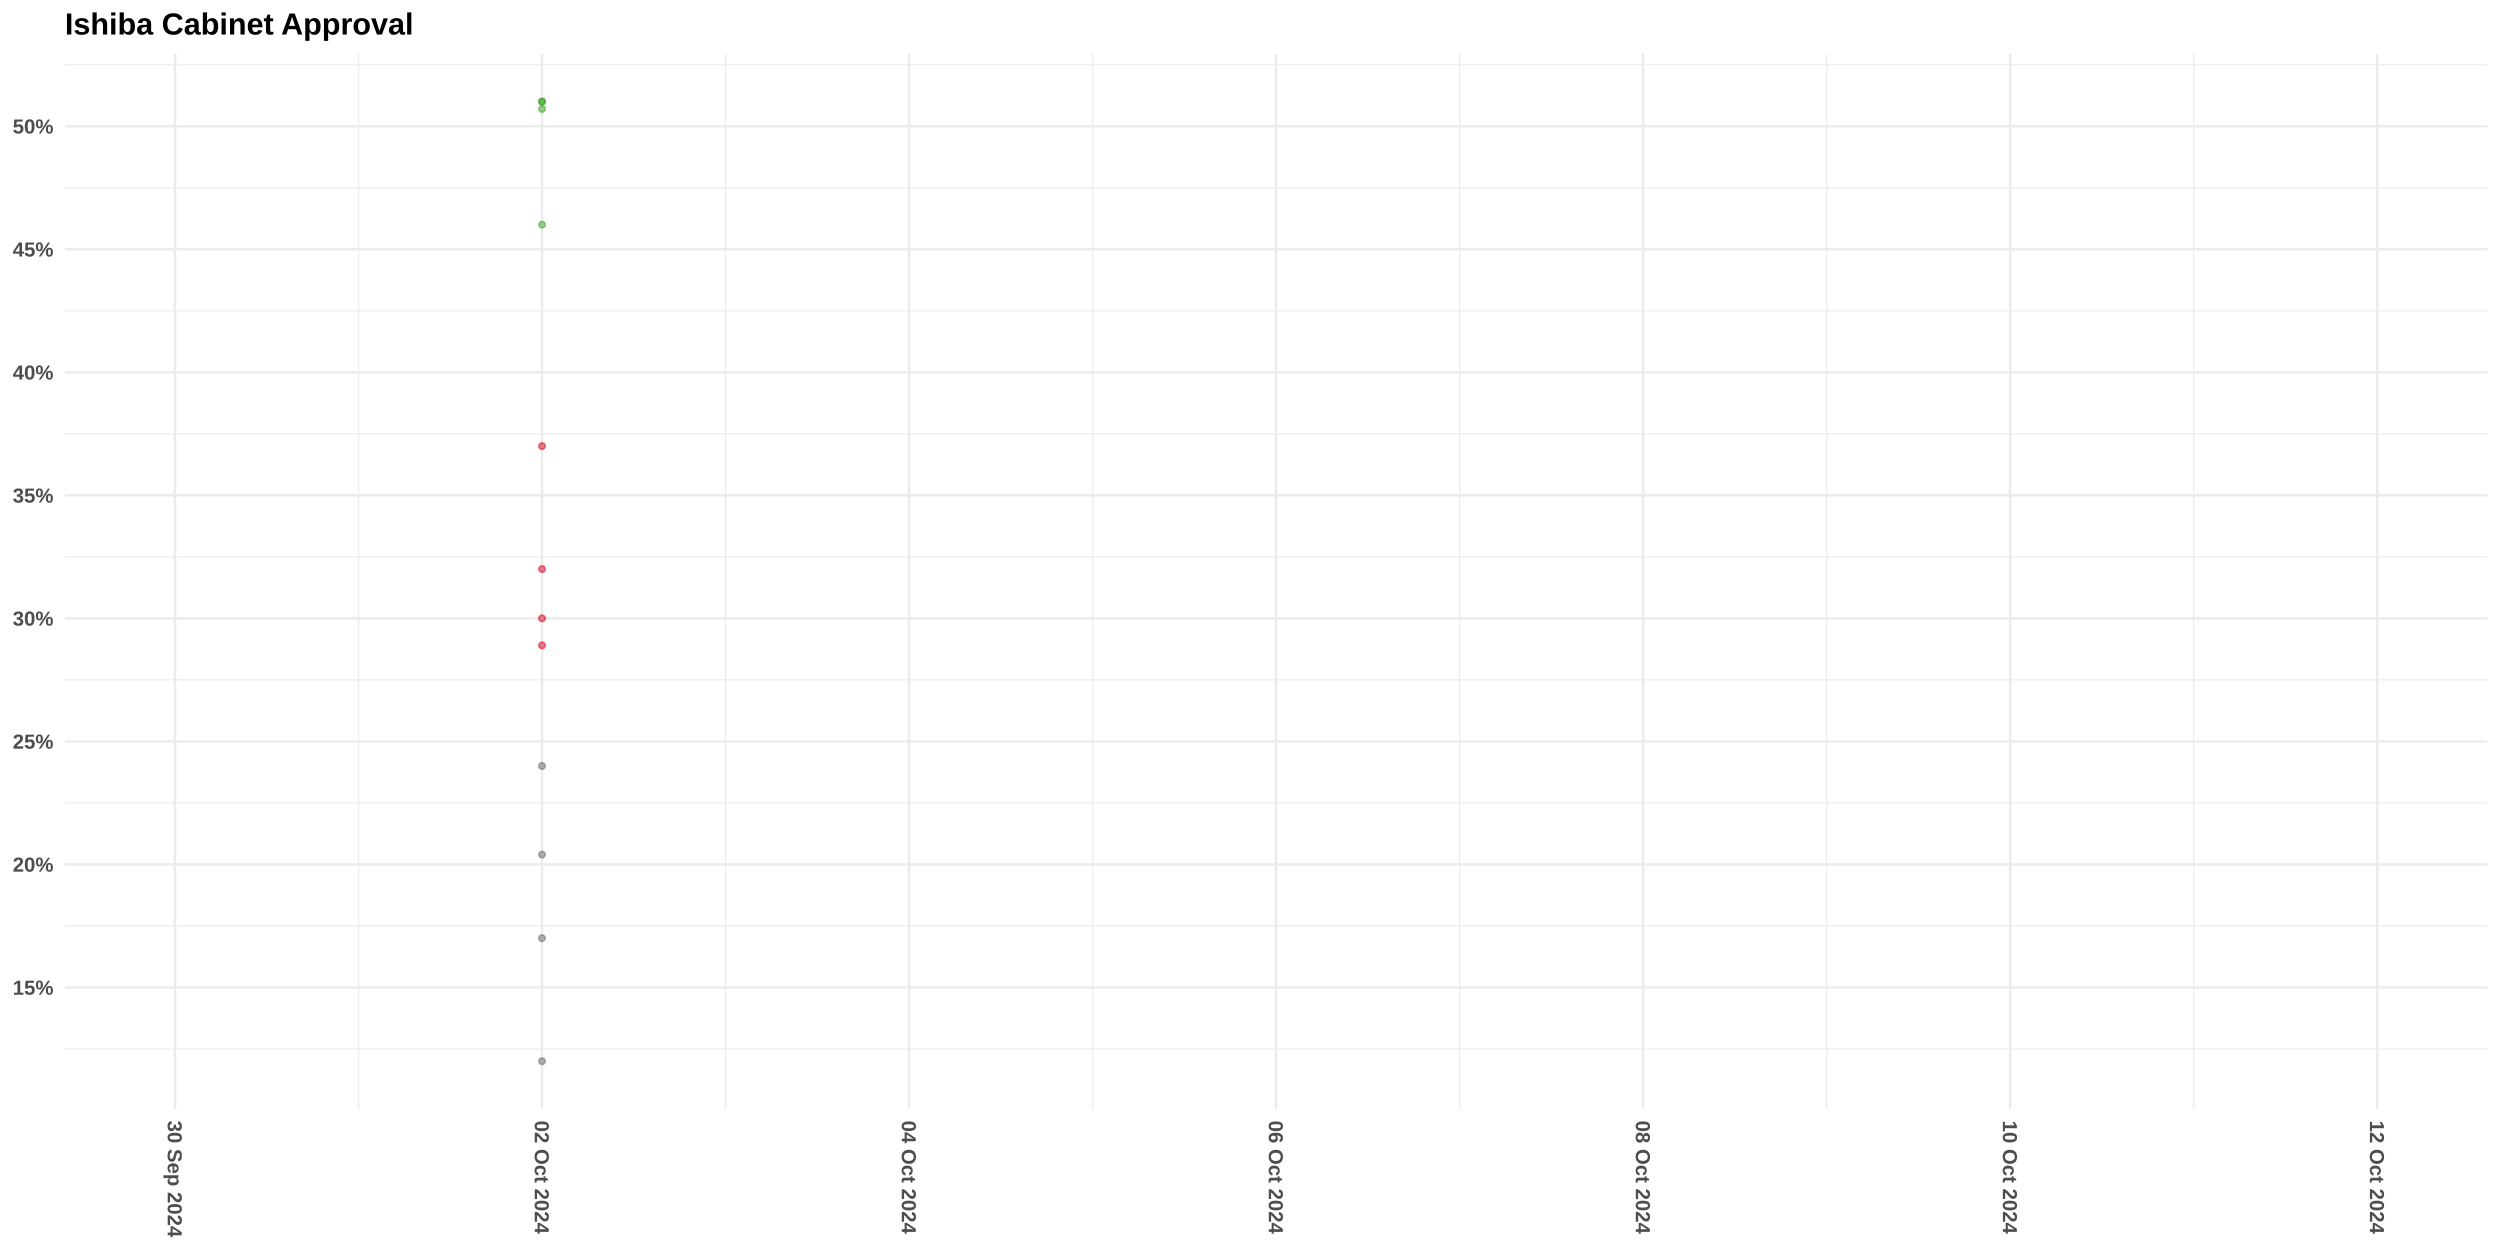
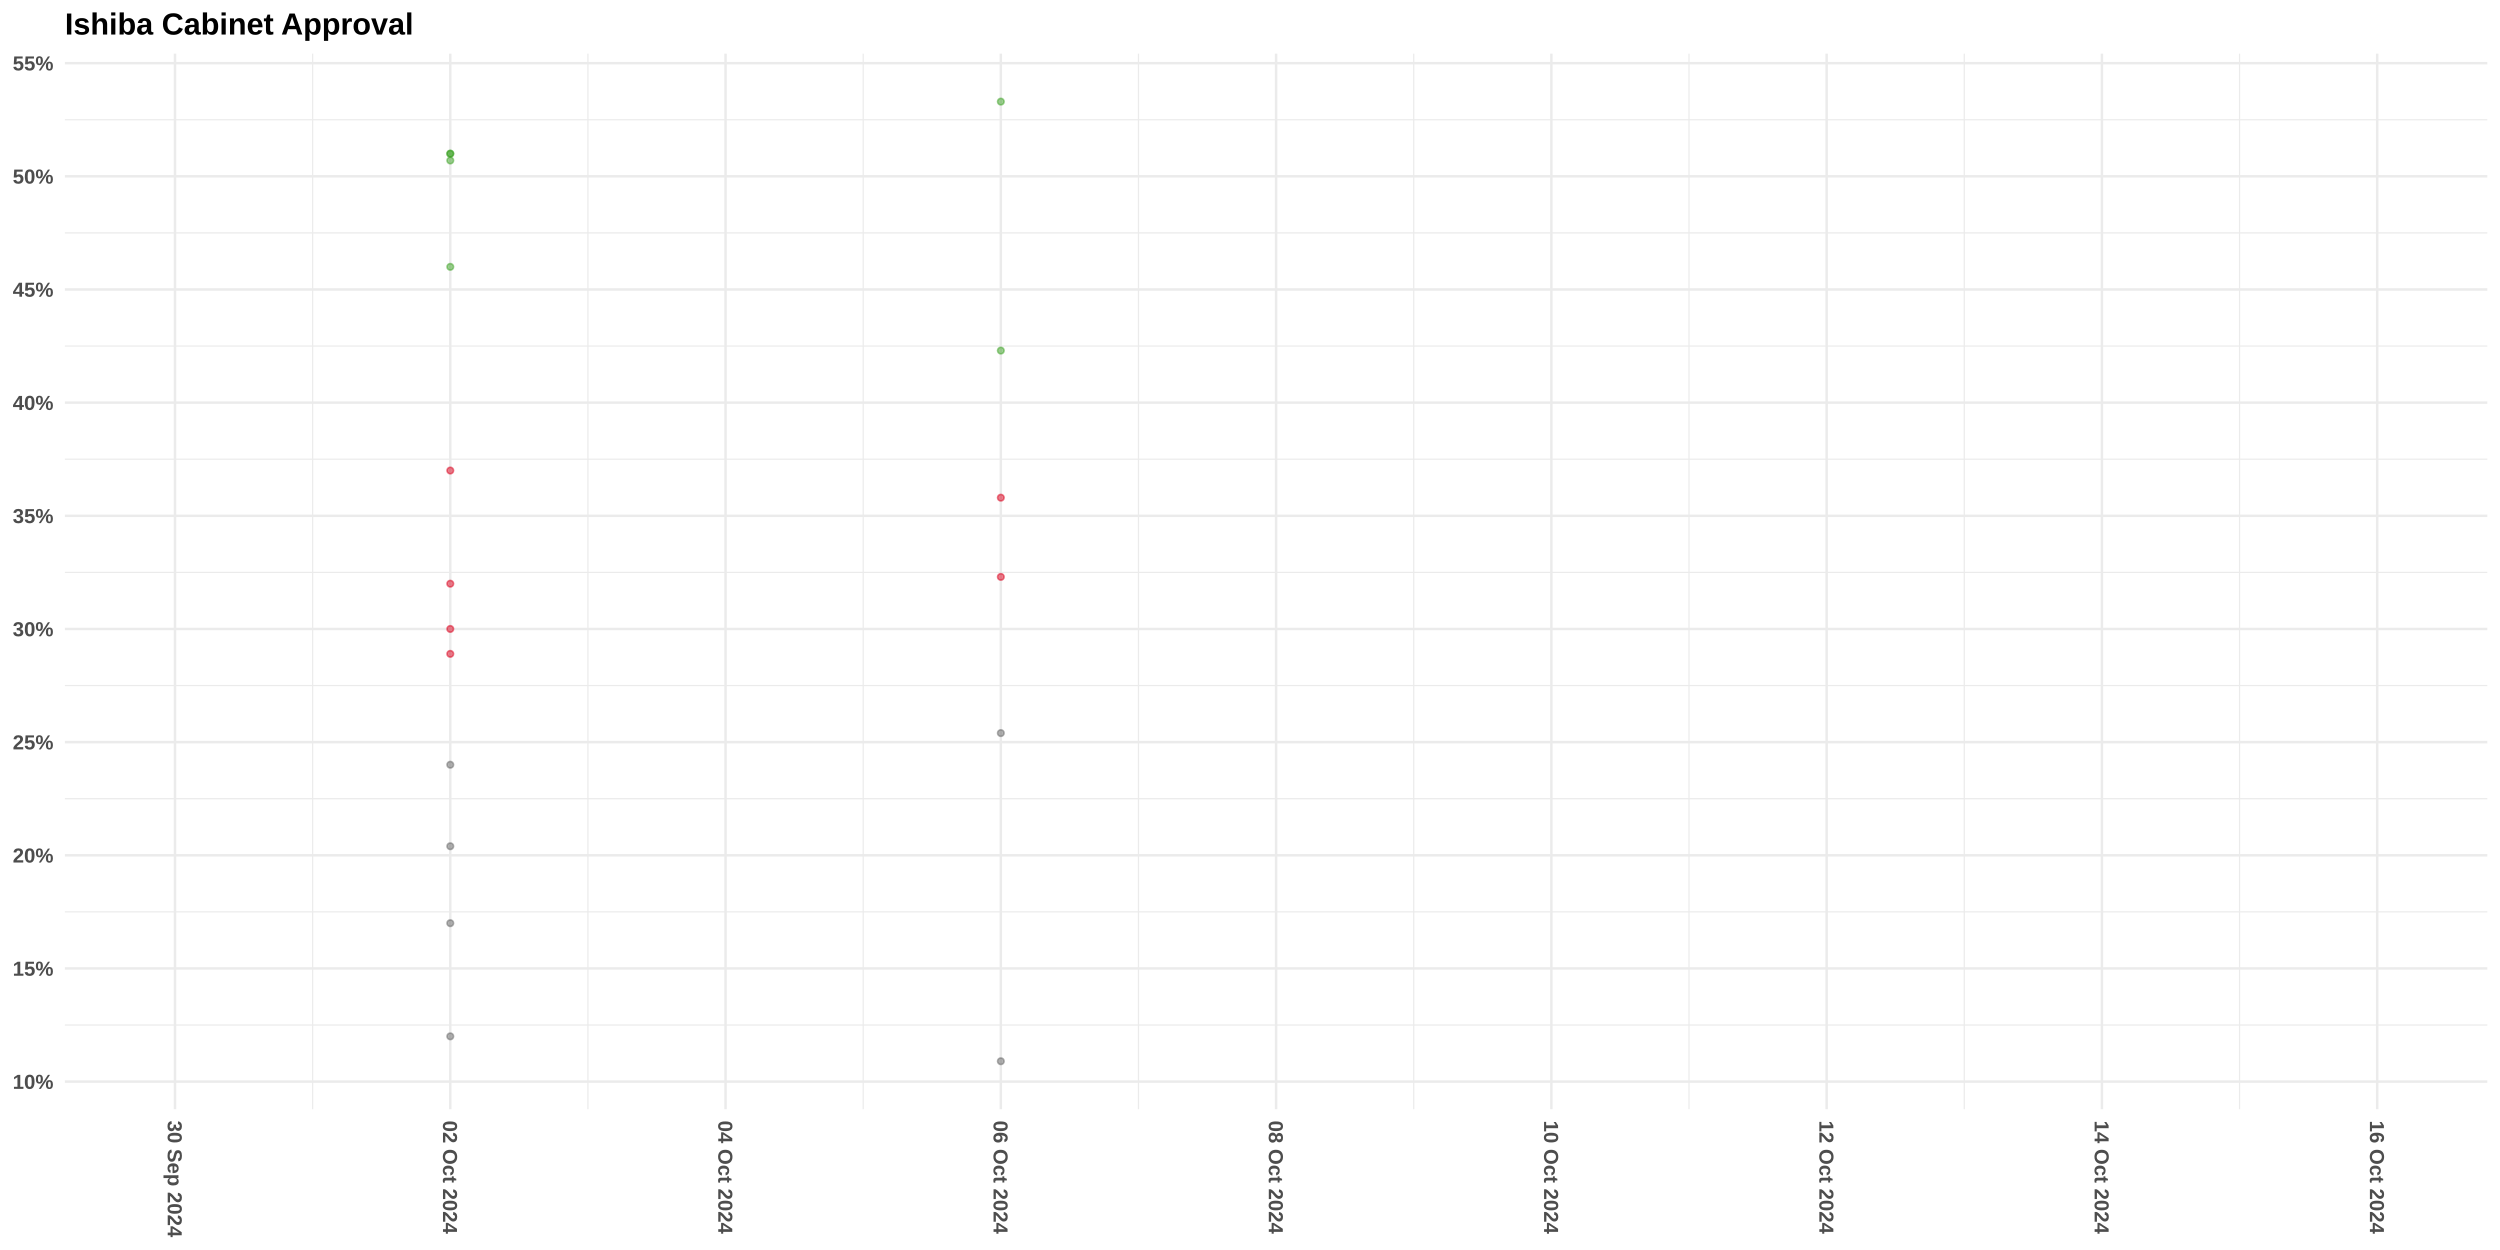
<svg xmlns="http://www.w3.org/2000/svg" class="svglite" width="1080.00pt" height="540.00pt" viewBox="0 0 1080.00 540.00">
  <defs>
    <style type="text/css">
    line, polyline, polygon, path, rect, circle {
      fill: none;
      stroke: #000000;
      stroke-linecap: round;
      stroke-linejoin: round;
      stroke-miterlimit: 10.00;
    }
    text {
      white-space: pre;
    }
  </style>
  </defs>
  <rect width="100%" height="100%" style="stroke: none; fill: #FFFFFF;" />
  <defs>
    <clipPath id="cpMC4wMHwxMDgwLjAwfDAuMDB8NTQwLjAw">
      <rect x="0.00" y="0.00" width="1080.00" height="540.00" />
    </clipPath>
  </defs>
  <g clip-path="url(#cpMC4wMHwxMDgwLjAwfDAuMDB8NTQwLjAw)">
    <rect x="0.00" y="0.00" width="1080.00" height="540.00" style="stroke-width: 1.07; stroke: #FFFFFF; fill: #FFFFFF;" />
  </g>
  <defs>
    <clipPath id="cpMjguMDN8MTA3NC41MnwyMy4xOHw0NzkuMTg=">
      <rect x="28.03" y="23.18" width="1046.49" height="456.00" />
    </clipPath>
  </defs>
  <g clip-path="url(#cpMjguMDN8MTA3NC41MnwyMy4xOHw0NzkuMTg=)">
    <rect x="28.03" y="23.18" width="1046.49" height="456.00" style="stroke-width: 1.07; stroke: #FFFFFF; fill: #FFFFFF;" />
-     <polyline points="28.03,453.14 1074.52,453.14 " style="stroke-width: 0.53; stroke: #EBEBEB; stroke-linecap: butt;" />
-     <polyline points="28.03,399.99 1074.52,399.99 " style="stroke-width: 0.53; stroke: #EBEBEB; stroke-linecap: butt;" />
-     <polyline points="28.03,346.84 1074.52,346.84 " style="stroke-width: 0.53; stroke: #EBEBEB; stroke-linecap: butt;" />
-     <polyline points="28.03,293.70 1074.52,293.70 " style="stroke-width: 0.53; stroke: #EBEBEB; stroke-linecap: butt;" />
-     <polyline points="28.03,240.55 1074.52,240.55 " style="stroke-width: 0.53; stroke: #EBEBEB; stroke-linecap: butt;" />
-     <polyline points="28.03,187.40 1074.52,187.40 " style="stroke-width: 0.53; stroke: #EBEBEB; stroke-linecap: butt;" />
-     <polyline points="28.03,134.26 1074.52,134.26 " style="stroke-width: 0.53; stroke: #EBEBEB; stroke-linecap: butt;" />
-     <polyline points="28.03,81.11 1074.52,81.11 " style="stroke-width: 0.53; stroke: #EBEBEB; stroke-linecap: butt;" />
-     <polyline points="28.03,27.96 1074.52,27.96 " style="stroke-width: 0.53; stroke: #EBEBEB; stroke-linecap: butt;" />
-     <polyline points="154.88,479.18 154.88,23.18 " style="stroke-width: 0.53; stroke: #EBEBEB; stroke-linecap: butt;" />
-     <polyline points="313.44,479.18 313.44,23.18 " style="stroke-width: 0.53; stroke: #EBEBEB; stroke-linecap: butt;" />
-     <polyline points="472.00,479.18 472.00,23.18 " style="stroke-width: 0.53; stroke: #EBEBEB; stroke-linecap: butt;" />
-     <polyline points="630.55,479.18 630.55,23.18 " style="stroke-width: 0.53; stroke: #EBEBEB; stroke-linecap: butt;" />
-     <polyline points="789.11,479.18 789.11,23.18 " style="stroke-width: 0.53; stroke: #EBEBEB; stroke-linecap: butt;" />
-     <polyline points="947.67,479.18 947.67,23.18 " style="stroke-width: 0.53; stroke: #EBEBEB; stroke-linecap: butt;" />
-     <polyline points="28.03,426.57 1074.52,426.57 " style="stroke-width: 1.07; stroke: #EBEBEB; stroke-linecap: butt;" />
-     <polyline points="28.03,373.42 1074.52,373.42 " style="stroke-width: 1.07; stroke: #EBEBEB; stroke-linecap: butt;" />
-     <polyline points="28.03,320.27 1074.52,320.27 " style="stroke-width: 1.07; stroke: #EBEBEB; stroke-linecap: butt;" />
-     <polyline points="28.03,267.12 1074.52,267.12 " style="stroke-width: 1.07; stroke: #EBEBEB; stroke-linecap: butt;" />
-     <polyline points="28.03,213.98 1074.52,213.98 " style="stroke-width: 1.07; stroke: #EBEBEB; stroke-linecap: butt;" />
-     <polyline points="28.03,160.83 1074.52,160.83 " style="stroke-width: 1.07; stroke: #EBEBEB; stroke-linecap: butt;" />
-     <polyline points="28.03,107.68 1074.52,107.68 " style="stroke-width: 1.07; stroke: #EBEBEB; stroke-linecap: butt;" />
-     <polyline points="28.03,54.53 1074.52,54.53 " style="stroke-width: 1.07; stroke: #EBEBEB; stroke-linecap: butt;" />
+     <polyline points="28.03,442.81 1074.52,442.81 " style="stroke-width: 0.53; stroke: #EBEBEB; stroke-linecap: butt;" />
+     <polyline points="28.03,393.93 1074.52,393.93 " style="stroke-width: 0.53; stroke: #EBEBEB; stroke-linecap: butt;" />
+     <polyline points="28.03,345.04 1074.52,345.04 " style="stroke-width: 0.53; stroke: #EBEBEB; stroke-linecap: butt;" />
+     <polyline points="28.03,296.15 1074.52,296.15 " style="stroke-width: 0.53; stroke: #EBEBEB; stroke-linecap: butt;" />
+     <polyline points="28.03,247.27 1074.52,247.27 " style="stroke-width: 0.53; stroke: #EBEBEB; stroke-linecap: butt;" />
+     <polyline points="28.03,198.38 1074.52,198.38 " style="stroke-width: 0.53; stroke: #EBEBEB; stroke-linecap: butt;" />
+     <polyline points="28.03,149.50 1074.52,149.50 " style="stroke-width: 0.53; stroke: #EBEBEB; stroke-linecap: butt;" />
+     <polyline points="28.03,100.61 1074.52,100.61 " style="stroke-width: 0.53; stroke: #EBEBEB; stroke-linecap: butt;" />
+     <polyline points="28.03,51.73 1074.52,51.73 " style="stroke-width: 0.53; stroke: #EBEBEB; stroke-linecap: butt;" />
+     <polyline points="135.06,479.18 135.06,23.18 " style="stroke-width: 0.53; stroke: #EBEBEB; stroke-linecap: butt;" />
+     <polyline points="253.98,479.18 253.98,23.18 " style="stroke-width: 0.53; stroke: #EBEBEB; stroke-linecap: butt;" />
+     <polyline points="372.90,479.18 372.90,23.18 " style="stroke-width: 0.53; stroke: #EBEBEB; stroke-linecap: butt;" />
+     <polyline points="491.82,479.18 491.82,23.18 " style="stroke-width: 0.53; stroke: #EBEBEB; stroke-linecap: butt;" />
+     <polyline points="610.73,479.18 610.73,23.18 " style="stroke-width: 0.53; stroke: #EBEBEB; stroke-linecap: butt;" />
+     <polyline points="729.65,479.18 729.65,23.18 " style="stroke-width: 0.53; stroke: #EBEBEB; stroke-linecap: butt;" />
+     <polyline points="848.57,479.18 848.57,23.18 " style="stroke-width: 0.53; stroke: #EBEBEB; stroke-linecap: butt;" />
+     <polyline points="967.49,479.18 967.49,23.18 " style="stroke-width: 0.53; stroke: #EBEBEB; stroke-linecap: butt;" />
+     <polyline points="28.03,467.25 1074.52,467.25 " style="stroke-width: 1.07; stroke: #EBEBEB; stroke-linecap: butt;" />
+     <polyline points="28.03,418.37 1074.52,418.37 " style="stroke-width: 1.07; stroke: #EBEBEB; stroke-linecap: butt;" />
+     <polyline points="28.03,369.48 1074.52,369.48 " style="stroke-width: 1.07; stroke: #EBEBEB; stroke-linecap: butt;" />
+     <polyline points="28.03,320.60 1074.52,320.60 " style="stroke-width: 1.07; stroke: #EBEBEB; stroke-linecap: butt;" />
+     <polyline points="28.03,271.71 1074.52,271.71 " style="stroke-width: 1.07; stroke: #EBEBEB; stroke-linecap: butt;" />
+     <polyline points="28.03,222.83 1074.52,222.83 " style="stroke-width: 1.07; stroke: #EBEBEB; stroke-linecap: butt;" />
+     <polyline points="28.03,173.94 1074.52,173.94 " style="stroke-width: 1.07; stroke: #EBEBEB; stroke-linecap: butt;" />
+     <polyline points="28.03,125.05 1074.52,125.05 " style="stroke-width: 1.07; stroke: #EBEBEB; stroke-linecap: butt;" />
+     <polyline points="28.03,76.17 1074.52,76.17 " style="stroke-width: 1.07; stroke: #EBEBEB; stroke-linecap: butt;" />
+     <polyline points="28.03,27.28 1074.52,27.28 " style="stroke-width: 1.07; stroke: #EBEBEB; stroke-linecap: butt;" />
    <polyline points="75.60,479.18 75.60,23.18 " style="stroke-width: 1.07; stroke: #EBEBEB; stroke-linecap: butt;" />
-     <polyline points="234.16,479.18 234.16,23.18 " style="stroke-width: 1.07; stroke: #EBEBEB; stroke-linecap: butt;" />
-     <polyline points="392.72,479.18 392.72,23.18 " style="stroke-width: 1.07; stroke: #EBEBEB; stroke-linecap: butt;" />
+     <polyline points="194.52,479.18 194.52,23.18 " style="stroke-width: 1.07; stroke: #EBEBEB; stroke-linecap: butt;" />
+     <polyline points="313.44,479.18 313.44,23.18 " style="stroke-width: 1.07; stroke: #EBEBEB; stroke-linecap: butt;" />
+     <polyline points="432.36,479.18 432.36,23.18 " style="stroke-width: 1.07; stroke: #EBEBEB; stroke-linecap: butt;" />
    <polyline points="551.27,479.18 551.27,23.18 " style="stroke-width: 1.07; stroke: #EBEBEB; stroke-linecap: butt;" />
-     <polyline points="709.83,479.18 709.83,23.18 " style="stroke-width: 1.07; stroke: #EBEBEB; stroke-linecap: butt;" />
-     <polyline points="868.39,479.18 868.39,23.18 " style="stroke-width: 1.07; stroke: #EBEBEB; stroke-linecap: butt;" />
+     <polyline points="670.19,479.18 670.19,23.18 " style="stroke-width: 1.07; stroke: #EBEBEB; stroke-linecap: butt;" />
+     <polyline points="789.11,479.18 789.11,23.18 " style="stroke-width: 1.07; stroke: #EBEBEB; stroke-linecap: butt;" />
+     <polyline points="908.03,479.18 908.03,23.18 " style="stroke-width: 1.07; stroke: #EBEBEB; stroke-linecap: butt;" />
    <polyline points="1026.95,479.18 1026.95,23.18 " style="stroke-width: 1.07; stroke: #EBEBEB; stroke-linecap: butt;" />
-     <circle cx="234.16" cy="43.90" r="1.42" style="stroke-width: 0.71; stroke: #3CA324; stroke-opacity: 0.50; fill: #3CA324; fill-opacity: 0.50;" />
-     <circle cx="234.16" cy="47.09" r="1.42" style="stroke-width: 0.71; stroke: #3CA324; stroke-opacity: 0.50; fill: #3CA324; fill-opacity: 0.50;" />
-     <circle cx="234.16" cy="97.05" r="1.42" style="stroke-width: 0.71; stroke: #3CA324; stroke-opacity: 0.50; fill: #3CA324; fill-opacity: 0.50;" />
-     <circle cx="234.16" cy="43.90" r="1.42" style="stroke-width: 0.71; stroke: #3CA324; stroke-opacity: 0.50; fill: #3CA324; fill-opacity: 0.50;" />
-     <circle cx="234.16" cy="192.72" r="1.42" style="stroke-width: 0.71; stroke: #DB001C; stroke-opacity: 0.50; fill: #DB001C; fill-opacity: 0.50;" />
-     <circle cx="234.16" cy="278.82" r="1.42" style="stroke-width: 0.71; stroke: #DB001C; stroke-opacity: 0.50; fill: #DB001C; fill-opacity: 0.50;" />
-     <circle cx="234.16" cy="267.12" r="1.42" style="stroke-width: 0.71; stroke: #DB001C; stroke-opacity: 0.50; fill: #DB001C; fill-opacity: 0.50;" />
-     <circle cx="234.16" cy="245.86" r="1.42" style="stroke-width: 0.71; stroke: #DB001C; stroke-opacity: 0.50; fill: #DB001C; fill-opacity: 0.50;" />
-     <circle cx="234.16" cy="458.45" r="1.42" style="stroke-width: 0.71; stroke: #666666; stroke-opacity: 0.50; fill: #666666; fill-opacity: 0.50;" />
-     <circle cx="234.16" cy="369.17" r="1.42" style="stroke-width: 0.71; stroke: #666666; stroke-opacity: 0.50; fill: #666666; fill-opacity: 0.50;" />
-     <circle cx="234.16" cy="330.90" r="1.42" style="stroke-width: 0.71; stroke: #666666; stroke-opacity: 0.50; fill: #666666; fill-opacity: 0.50;" />
-     <circle cx="234.16" cy="405.31" r="1.42" style="stroke-width: 0.71; stroke: #666666; stroke-opacity: 0.50; fill: #666666; fill-opacity: 0.50;" />
+     <circle cx="432.36" cy="43.90" r="1.42" style="stroke-width: 0.71; stroke: #3CA324; stroke-opacity: 0.50; fill: #3CA324; fill-opacity: 0.50;" />
+     <circle cx="432.36" cy="151.45" r="1.42" style="stroke-width: 0.71; stroke: #3CA324; stroke-opacity: 0.50; fill: #3CA324; fill-opacity: 0.50;" />
+     <circle cx="194.52" cy="66.39" r="1.42" style="stroke-width: 0.71; stroke: #3CA324; stroke-opacity: 0.50; fill: #3CA324; fill-opacity: 0.50;" />
+     <circle cx="194.52" cy="69.33" r="1.42" style="stroke-width: 0.71; stroke: #3CA324; stroke-opacity: 0.50; fill: #3CA324; fill-opacity: 0.50;" />
+     <circle cx="194.52" cy="115.28" r="1.42" style="stroke-width: 0.71; stroke: #3CA324; stroke-opacity: 0.50; fill: #3CA324; fill-opacity: 0.50;" />
+     <circle cx="194.52" cy="66.39" r="1.42" style="stroke-width: 0.71; stroke: #3CA324; stroke-opacity: 0.50; fill: #3CA324; fill-opacity: 0.50;" />
+     <circle cx="432.36" cy="215.00" r="1.42" style="stroke-width: 0.71; stroke: #DB001C; stroke-opacity: 0.50; fill: #DB001C; fill-opacity: 0.50;" />
+     <circle cx="432.36" cy="249.22" r="1.42" style="stroke-width: 0.71; stroke: #DB001C; stroke-opacity: 0.50; fill: #DB001C; fill-opacity: 0.50;" />
+     <circle cx="194.52" cy="203.27" r="1.42" style="stroke-width: 0.71; stroke: #DB001C; stroke-opacity: 0.50; fill: #DB001C; fill-opacity: 0.50;" />
+     <circle cx="194.52" cy="282.47" r="1.42" style="stroke-width: 0.71; stroke: #DB001C; stroke-opacity: 0.50; fill: #DB001C; fill-opacity: 0.50;" />
+     <circle cx="194.52" cy="271.71" r="1.42" style="stroke-width: 0.71; stroke: #DB001C; stroke-opacity: 0.50; fill: #DB001C; fill-opacity: 0.50;" />
+     <circle cx="194.52" cy="252.16" r="1.42" style="stroke-width: 0.71; stroke: #DB001C; stroke-opacity: 0.50; fill: #DB001C; fill-opacity: 0.50;" />
+     <circle cx="432.36" cy="458.45" r="1.42" style="stroke-width: 0.71; stroke: #666666; stroke-opacity: 0.50; fill: #666666; fill-opacity: 0.50;" />
+     <circle cx="432.36" cy="316.69" r="1.42" style="stroke-width: 0.71; stroke: #666666; stroke-opacity: 0.50; fill: #666666; fill-opacity: 0.50;" />
+     <circle cx="194.52" cy="447.70" r="1.42" style="stroke-width: 0.71; stroke: #666666; stroke-opacity: 0.50; fill: #666666; fill-opacity: 0.50;" />
+     <circle cx="194.52" cy="365.57" r="1.42" style="stroke-width: 0.71; stroke: #666666; stroke-opacity: 0.50; fill: #666666; fill-opacity: 0.50;" />
+     <circle cx="194.52" cy="330.37" r="1.42" style="stroke-width: 0.71; stroke: #666666; stroke-opacity: 0.50; fill: #666666; fill-opacity: 0.50;" />
+     <circle cx="194.52" cy="398.81" r="1.42" style="stroke-width: 0.71; stroke: #666666; stroke-opacity: 0.50; fill: #666666; fill-opacity: 0.50;" />
  </g>
  <g clip-path="url(#cpMC4wMHwxMDgwLjAwfDAuMDB8NTQwLjAw)">
-     <text x="23.10" y="429.72" text-anchor="end" style="font-size: 8.80px; font-weight: bold;fill: #4D4D4D; font-family: &quot;Arial&quot;;" textLength="17.62px" lengthAdjust="spacingAndGlyphs">15%</text>
-     <text x="23.10" y="376.57" text-anchor="end" style="font-size: 8.80px; font-weight: bold;fill: #4D4D4D; font-family: &quot;Arial&quot;;" textLength="17.62px" lengthAdjust="spacingAndGlyphs">20%</text>
-     <text x="23.10" y="323.42" text-anchor="end" style="font-size: 8.80px; font-weight: bold;fill: #4D4D4D; font-family: &quot;Arial&quot;;" textLength="17.62px" lengthAdjust="spacingAndGlyphs">25%</text>
-     <text x="23.10" y="270.27" text-anchor="end" style="font-size: 8.80px; font-weight: bold;fill: #4D4D4D; font-family: &quot;Arial&quot;;" textLength="17.62px" lengthAdjust="spacingAndGlyphs">30%</text>
-     <text x="23.10" y="217.13" text-anchor="end" style="font-size: 8.80px; font-weight: bold;fill: #4D4D4D; font-family: &quot;Arial&quot;;" textLength="17.62px" lengthAdjust="spacingAndGlyphs">35%</text>
-     <text x="23.10" y="163.98" text-anchor="end" style="font-size: 8.80px; font-weight: bold;fill: #4D4D4D; font-family: &quot;Arial&quot;;" textLength="17.62px" lengthAdjust="spacingAndGlyphs">40%</text>
-     <text x="23.10" y="110.83" text-anchor="end" style="font-size: 8.80px; font-weight: bold;fill: #4D4D4D; font-family: &quot;Arial&quot;;" textLength="17.62px" lengthAdjust="spacingAndGlyphs">45%</text>
-     <text x="23.10" y="57.68" text-anchor="end" style="font-size: 8.80px; font-weight: bold;fill: #4D4D4D; font-family: &quot;Arial&quot;;" textLength="17.62px" lengthAdjust="spacingAndGlyphs">50%</text>
+     <text x="23.10" y="470.40" text-anchor="end" style="font-size: 8.80px; font-weight: bold;fill: #4D4D4D; font-family: &quot;Arial&quot;;" textLength="17.62px" lengthAdjust="spacingAndGlyphs">10%</text>
+     <text x="23.10" y="421.52" text-anchor="end" style="font-size: 8.80px; font-weight: bold;fill: #4D4D4D; font-family: &quot;Arial&quot;;" textLength="17.62px" lengthAdjust="spacingAndGlyphs">15%</text>
+     <text x="23.10" y="372.63" text-anchor="end" style="font-size: 8.80px; font-weight: bold;fill: #4D4D4D; font-family: &quot;Arial&quot;;" textLength="17.62px" lengthAdjust="spacingAndGlyphs">20%</text>
+     <text x="23.10" y="323.75" text-anchor="end" style="font-size: 8.80px; font-weight: bold;fill: #4D4D4D; font-family: &quot;Arial&quot;;" textLength="17.62px" lengthAdjust="spacingAndGlyphs">25%</text>
+     <text x="23.10" y="274.86" text-anchor="end" style="font-size: 8.80px; font-weight: bold;fill: #4D4D4D; font-family: &quot;Arial&quot;;" textLength="17.62px" lengthAdjust="spacingAndGlyphs">30%</text>
+     <text x="23.10" y="225.98" text-anchor="end" style="font-size: 8.80px; font-weight: bold;fill: #4D4D4D; font-family: &quot;Arial&quot;;" textLength="17.62px" lengthAdjust="spacingAndGlyphs">35%</text>
+     <text x="23.10" y="177.09" text-anchor="end" style="font-size: 8.80px; font-weight: bold;fill: #4D4D4D; font-family: &quot;Arial&quot;;" textLength="17.62px" lengthAdjust="spacingAndGlyphs">40%</text>
+     <text x="23.10" y="128.20" text-anchor="end" style="font-size: 8.80px; font-weight: bold;fill: #4D4D4D; font-family: &quot;Arial&quot;;" textLength="17.62px" lengthAdjust="spacingAndGlyphs">45%</text>
+     <text x="23.10" y="79.32" text-anchor="end" style="font-size: 8.80px; font-weight: bold;fill: #4D4D4D; font-family: &quot;Arial&quot;;" textLength="17.62px" lengthAdjust="spacingAndGlyphs">50%</text>
+     <text x="23.10" y="30.43" text-anchor="end" style="font-size: 8.80px; font-weight: bold;fill: #4D4D4D; font-family: &quot;Arial&quot;;" textLength="17.62px" lengthAdjust="spacingAndGlyphs">55%</text>
    <text transform="translate(72.45,484.11) rotate(90)" style="font-size: 8.80px; font-weight: bold;fill: #4D4D4D; font-family: &quot;Arial&quot;;" textLength="50.41px" lengthAdjust="spacingAndGlyphs">30 Sep 2024</text>
-     <text transform="translate(231.01,484.11) rotate(90)" style="font-size: 8.80px; font-weight: bold;fill: #4D4D4D; font-family: &quot;Arial&quot;;" textLength="48.95px" lengthAdjust="spacingAndGlyphs">02 Oct 2024</text>
-     <text transform="translate(389.57,484.11) rotate(90)" style="font-size: 8.80px; font-weight: bold;fill: #4D4D4D; font-family: &quot;Arial&quot;;" textLength="48.95px" lengthAdjust="spacingAndGlyphs">04 Oct 2024</text>
-     <text transform="translate(548.12,484.11) rotate(90)" style="font-size: 8.80px; font-weight: bold;fill: #4D4D4D; font-family: &quot;Arial&quot;;" textLength="48.95px" lengthAdjust="spacingAndGlyphs">06 Oct 2024</text>
-     <text transform="translate(706.68,484.11) rotate(90)" style="font-size: 8.80px; font-weight: bold;fill: #4D4D4D; font-family: &quot;Arial&quot;;" textLength="48.95px" lengthAdjust="spacingAndGlyphs">08 Oct 2024</text>
-     <text transform="translate(865.24,484.11) rotate(90)" style="font-size: 8.80px; font-weight: bold;fill: #4D4D4D; font-family: &quot;Arial&quot;;" textLength="48.95px" lengthAdjust="spacingAndGlyphs">10 Oct 2024</text>
-     <text transform="translate(1023.80,484.11) rotate(90)" style="font-size: 8.80px; font-weight: bold;fill: #4D4D4D; font-family: &quot;Arial&quot;;" textLength="48.95px" lengthAdjust="spacingAndGlyphs">12 Oct 2024</text>
+     <text transform="translate(191.37,484.11) rotate(90)" style="font-size: 8.80px; font-weight: bold;fill: #4D4D4D; font-family: &quot;Arial&quot;;" textLength="48.95px" lengthAdjust="spacingAndGlyphs">02 Oct 2024</text>
+     <text transform="translate(310.29,484.11) rotate(90)" style="font-size: 8.80px; font-weight: bold;fill: #4D4D4D; font-family: &quot;Arial&quot;;" textLength="48.95px" lengthAdjust="spacingAndGlyphs">04 Oct 2024</text>
+     <text transform="translate(429.21,484.11) rotate(90)" style="font-size: 8.80px; font-weight: bold;fill: #4D4D4D; font-family: &quot;Arial&quot;;" textLength="48.95px" lengthAdjust="spacingAndGlyphs">06 Oct 2024</text>
+     <text transform="translate(548.12,484.11) rotate(90)" style="font-size: 8.80px; font-weight: bold;fill: #4D4D4D; font-family: &quot;Arial&quot;;" textLength="48.95px" lengthAdjust="spacingAndGlyphs">08 Oct 2024</text>
+     <text transform="translate(667.04,484.11) rotate(90)" style="font-size: 8.80px; font-weight: bold;fill: #4D4D4D; font-family: &quot;Arial&quot;;" textLength="48.95px" lengthAdjust="spacingAndGlyphs">10 Oct 2024</text>
+     <text transform="translate(785.96,484.11) rotate(90)" style="font-size: 8.80px; font-weight: bold;fill: #4D4D4D; font-family: &quot;Arial&quot;;" textLength="48.95px" lengthAdjust="spacingAndGlyphs">12 Oct 2024</text>
+     <text transform="translate(904.88,484.11) rotate(90)" style="font-size: 8.80px; font-weight: bold;fill: #4D4D4D; font-family: &quot;Arial&quot;;" textLength="48.95px" lengthAdjust="spacingAndGlyphs">14 Oct 2024</text>
+     <text transform="translate(1023.80,484.11) rotate(90)" style="font-size: 8.80px; font-weight: bold;fill: #4D4D4D; font-family: &quot;Arial&quot;;" textLength="48.95px" lengthAdjust="spacingAndGlyphs">16 Oct 2024</text>
    <text x="28.03" y="14.93" style="font-size: 13.20px; font-weight: bold; font-family: &quot;Arial&quot;;" textLength="150.49px" lengthAdjust="spacingAndGlyphs">Ishiba Cabinet Approval</text>
  </g>
</svg>
